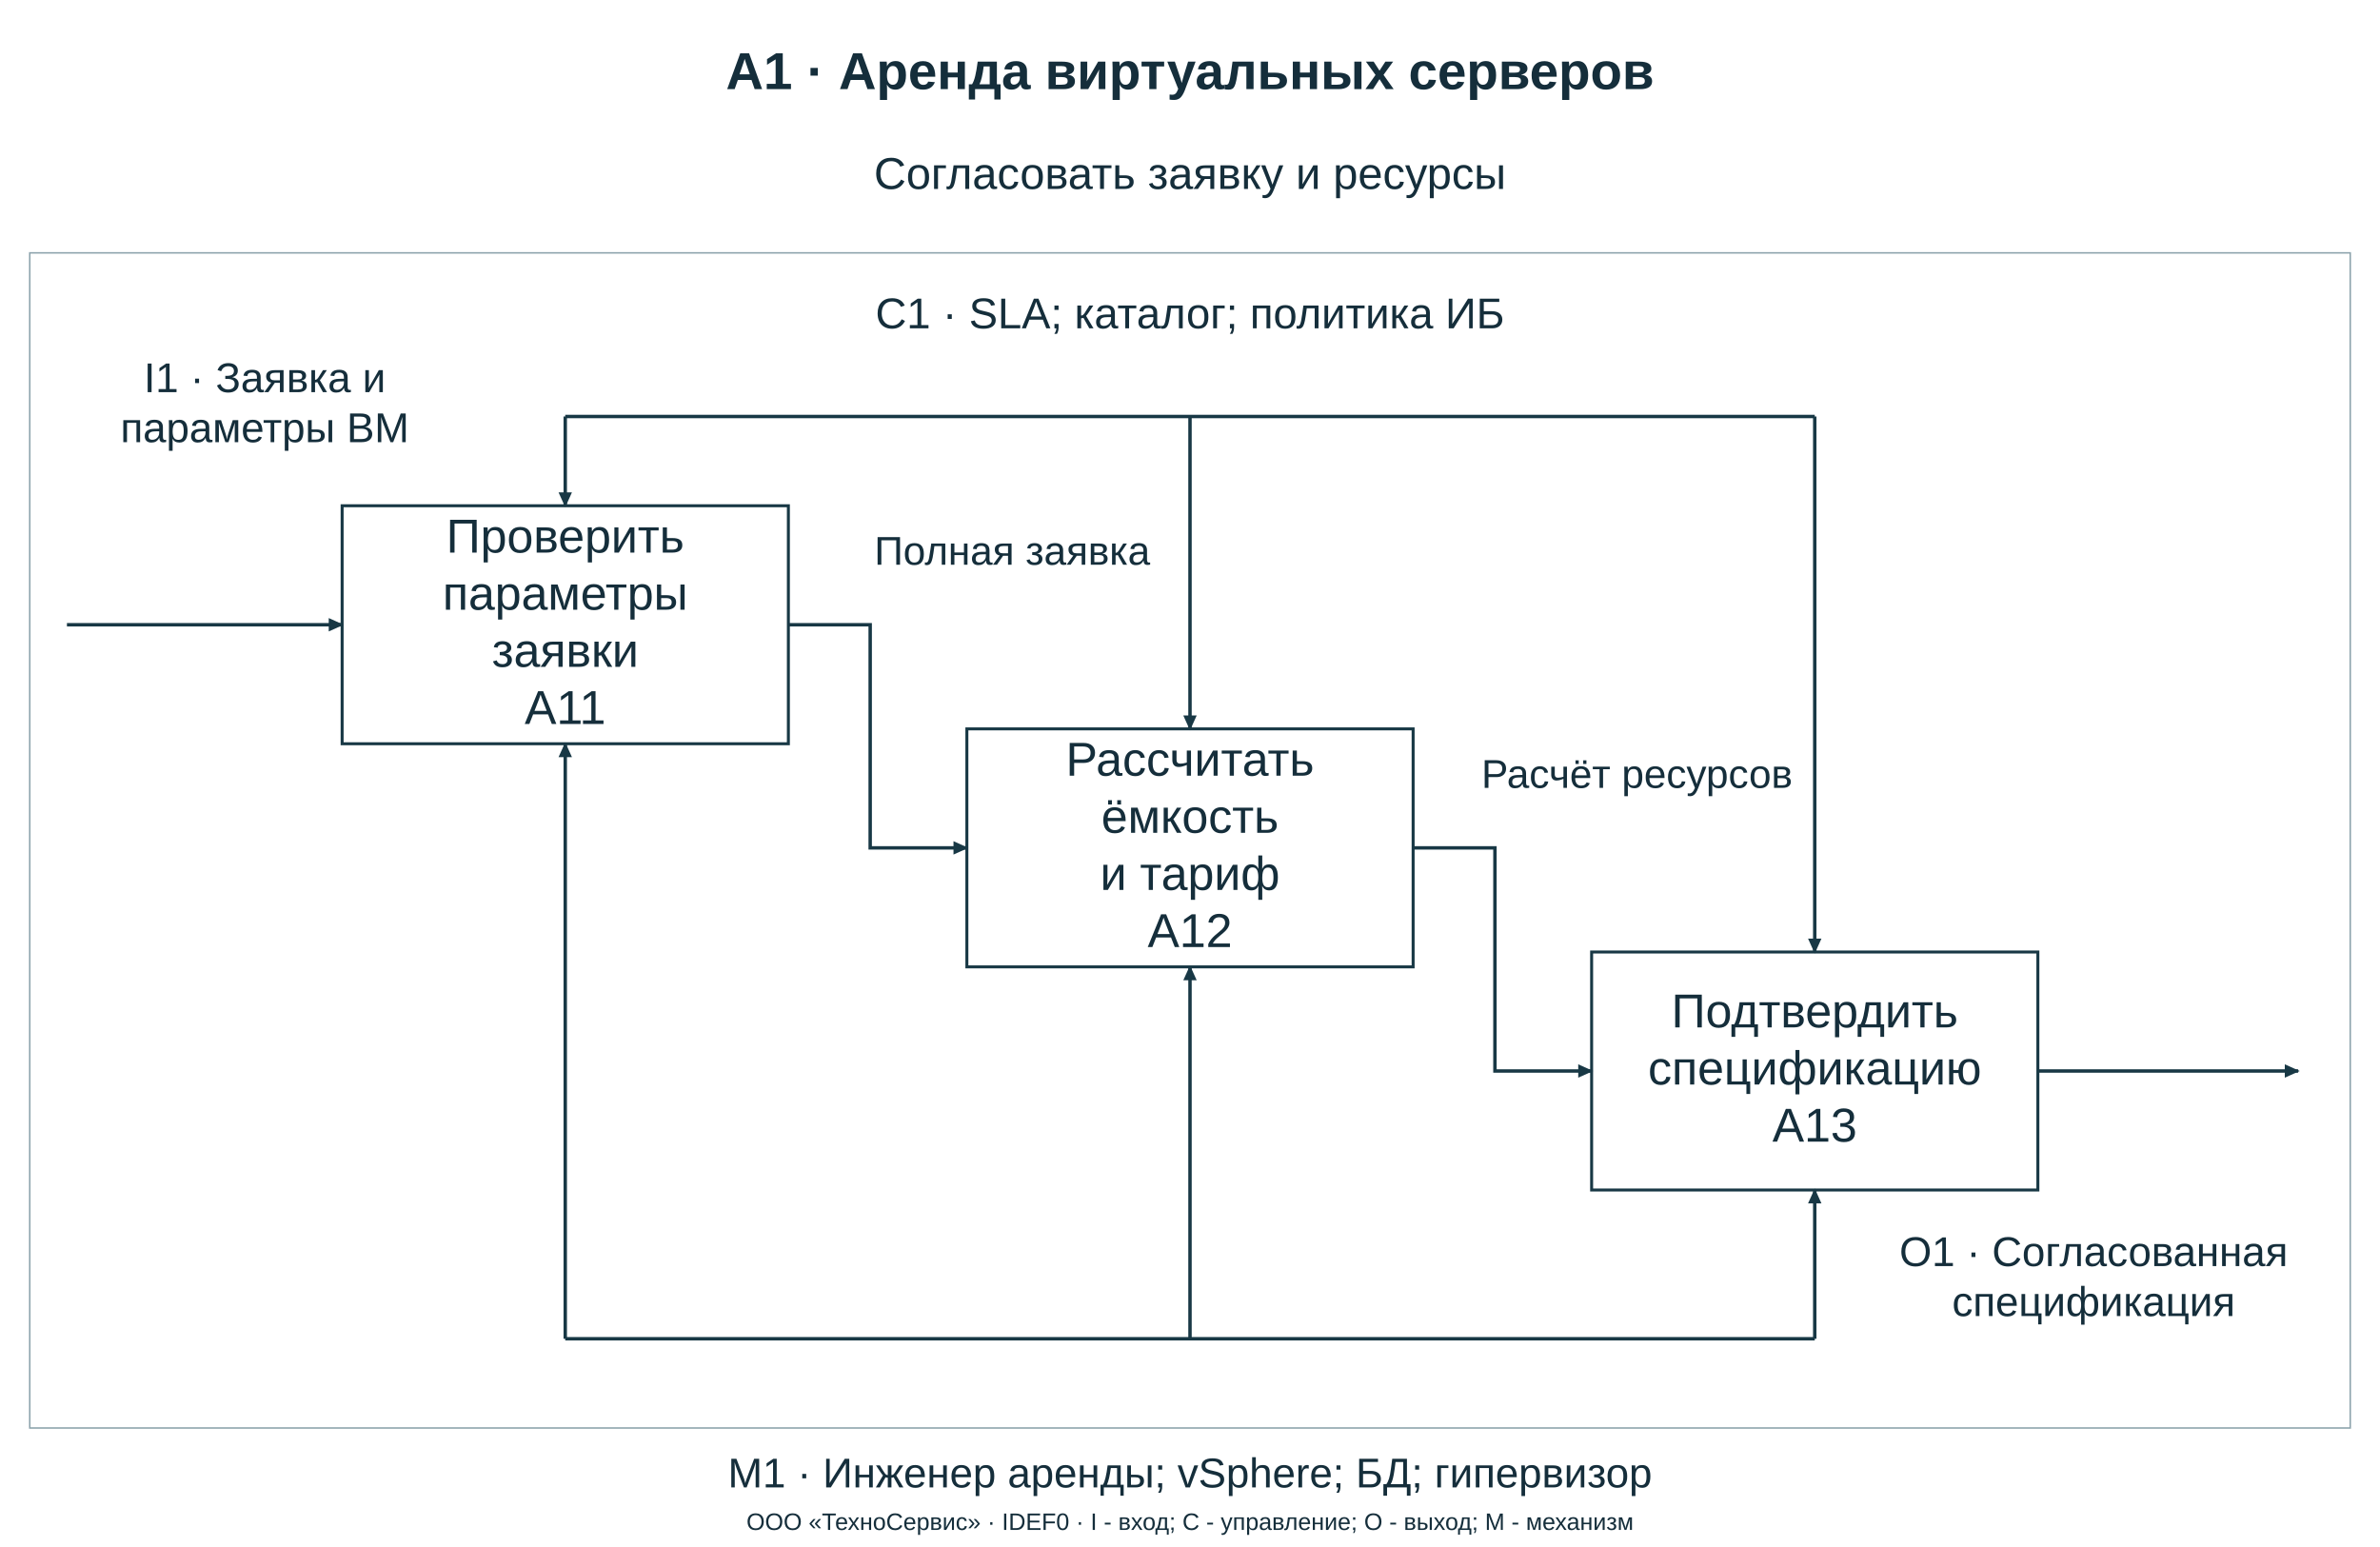
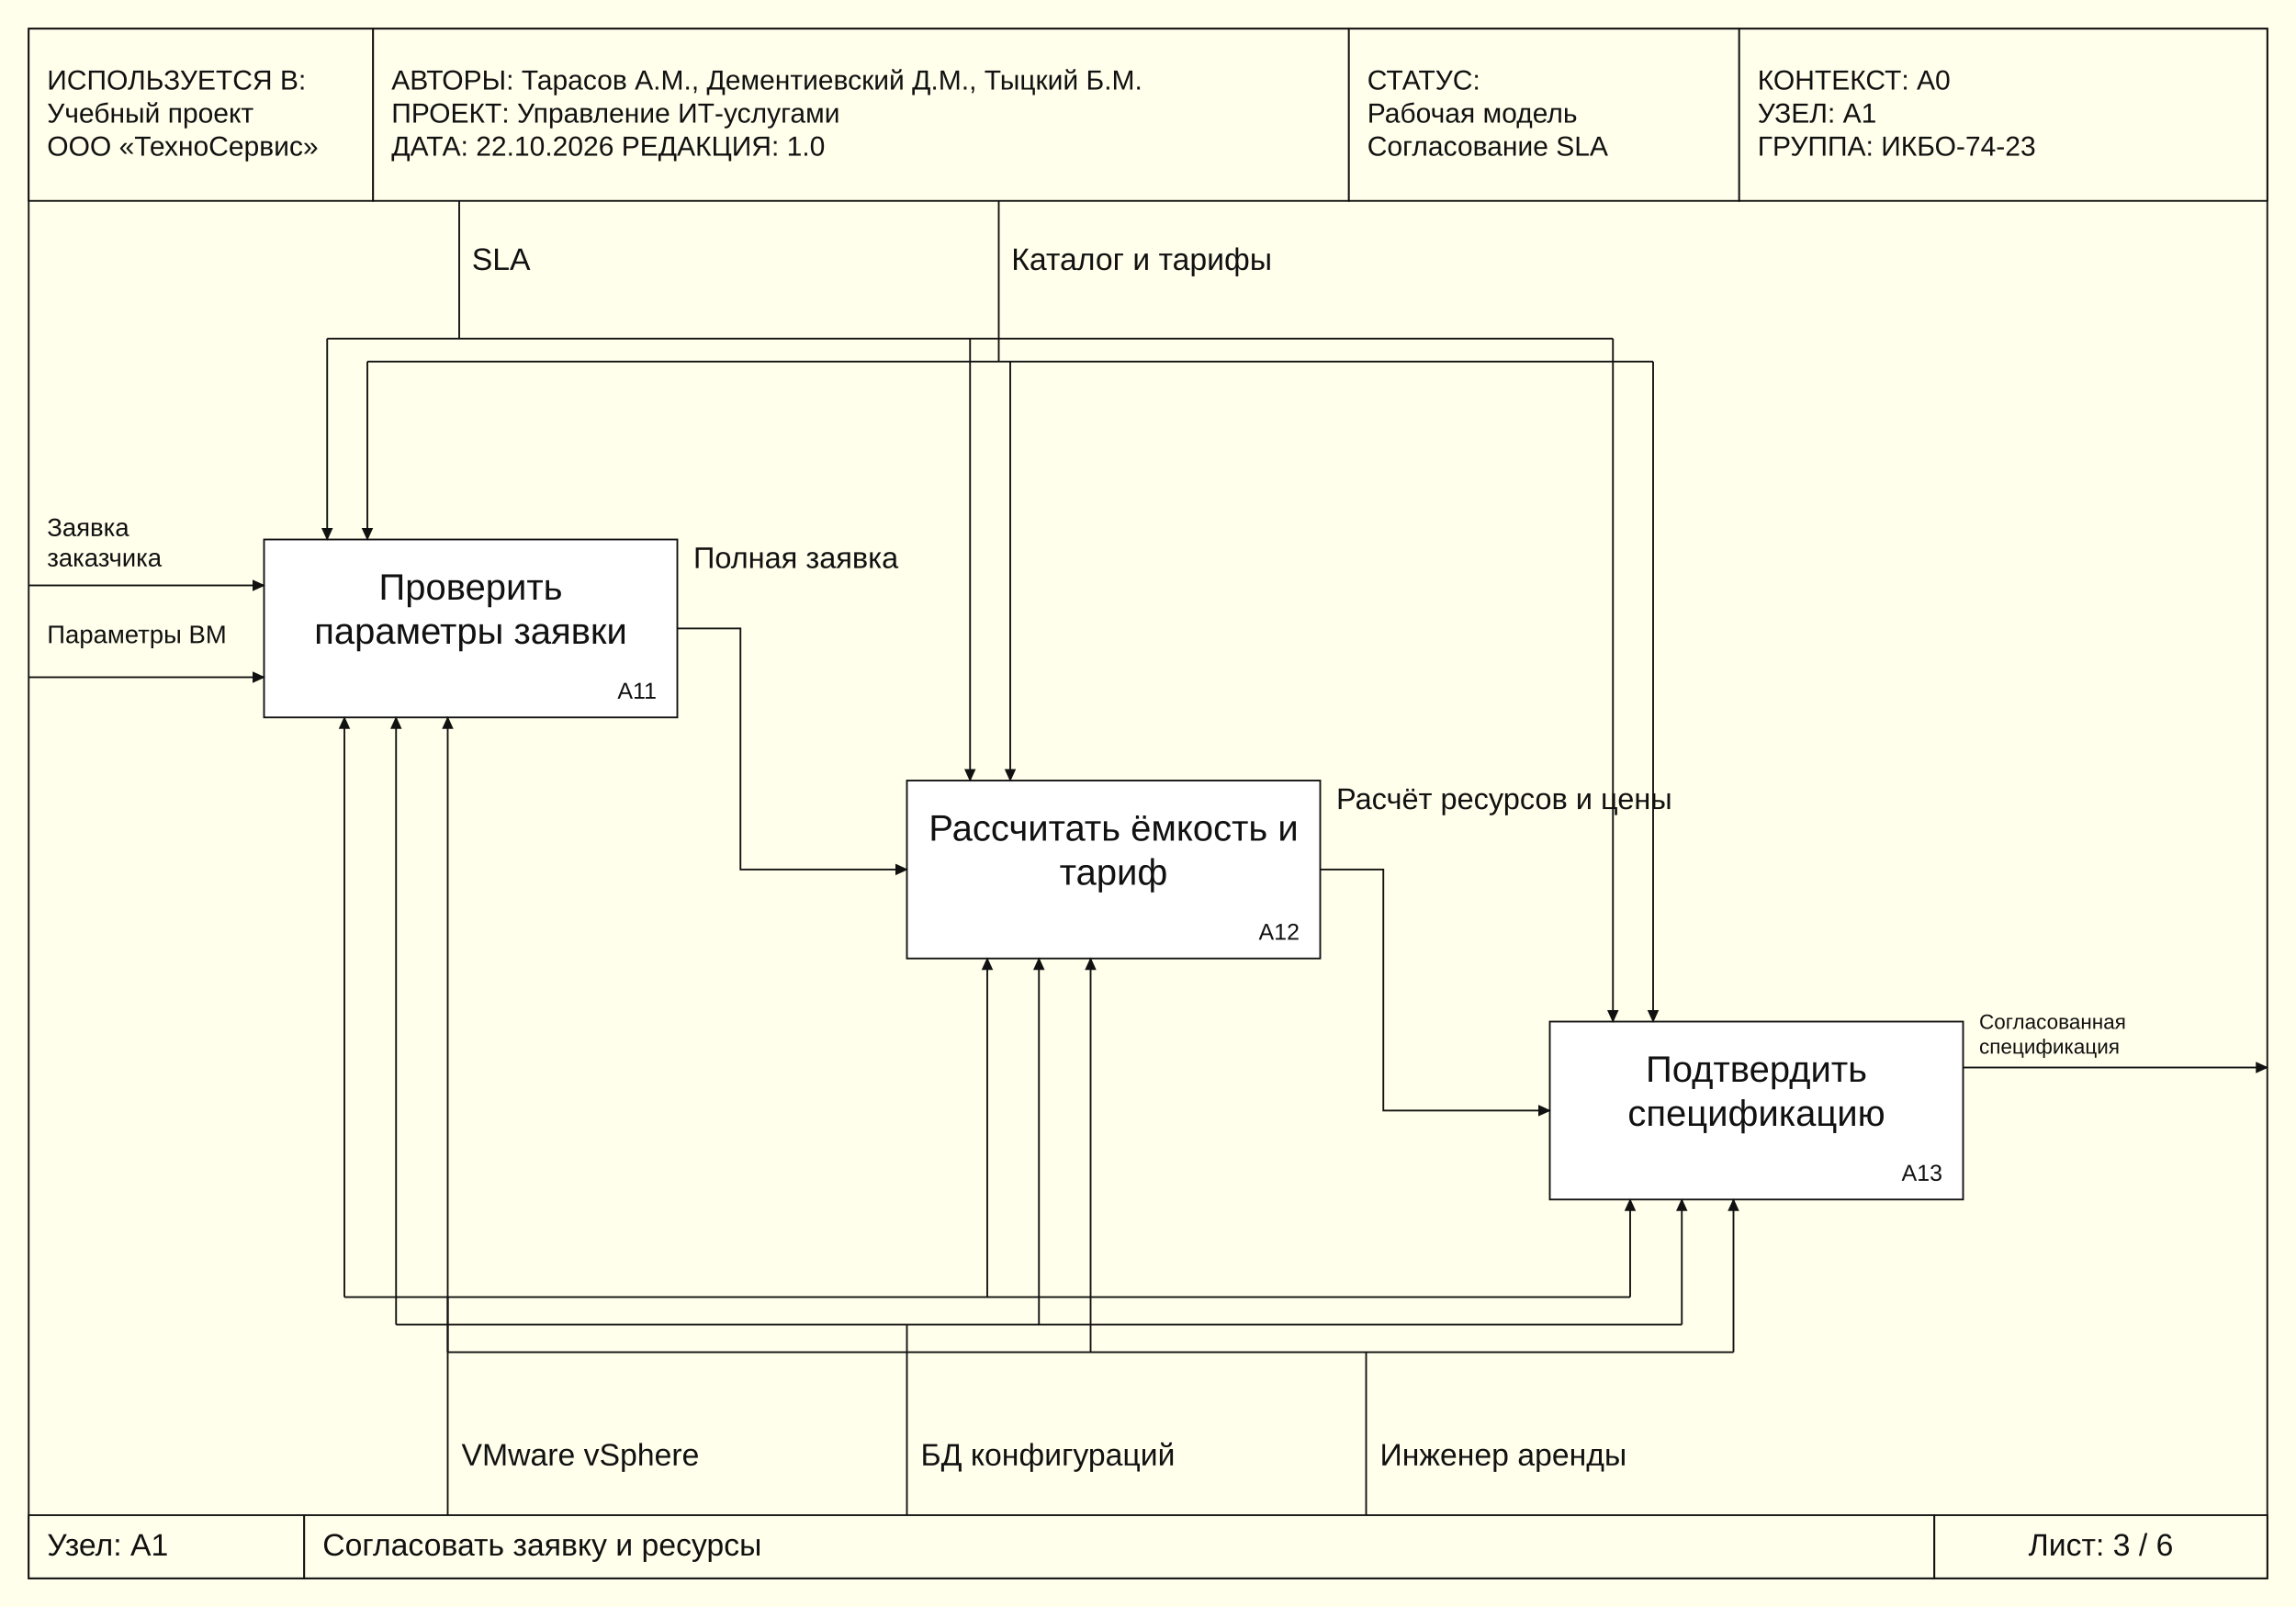
- <svg xmlns="http://www.w3.org/2000/svg" width="1600" height="1040" viewBox="0 0 1600 1040">
+ <svg xmlns="http://www.w3.org/2000/svg" width="2000" height="1400" viewBox="0 0 2000 1400">
  <defs>
-     <marker id="arrow" markerWidth="11" markerHeight="9" refX="9" refY="4.5" orient="auto" markerUnits="userSpaceOnUse">
-       <path d="M0 0 L10 4.5 L0 9 Z" fill="#183845" />
+     <marker id="arrow" markerWidth="12" markerHeight="10" refX="10" refY="5" orient="auto" markerUnits="userSpaceOnUse">
+       <path d="M0 0 L11 5 L0 10 Z" fill="#111" />
    </marker>
+     <pattern id="grid" width="20" height="20" patternUnits="userSpaceOnUse">
+       <path d="M20 0H0V20" fill="none" stroke="#e1e5e8" stroke-width=".7" />
+     </pattern>
  </defs>
-   <rect width="100%" height="100%" fill="white" />
-   <text x="800.0" y="50.0" text-anchor="middle" dominant-baseline="middle" font-family="Arial, sans-serif" font-size="35" font-weight="700" fill="#152e3b">A1 · Аренда виртуальных серверов</text>
-   <text x="800.0" y="118.5" text-anchor="middle" dominant-baseline="middle" font-family="Arial, sans-serif" font-size="30" font-weight="400" fill="#152e3b">Согласовать заявку и ресурсы</text>
-   <rect x="20" y="170" width="1560" height="790" fill="none" stroke="#8ba2ab" stroke-width="1" />
-   <rect x="230" y="340" width="300" height="160" stroke="#183845" stroke-width="2" fill="white" />
-   <text x="380.0" y="362.4" text-anchor="middle" dominant-baseline="middle" font-family="Arial, sans-serif" font-size="32" fill="#152e3b">Проверить</text>
-   <text x="380.0" y="400.8" text-anchor="middle" dominant-baseline="middle" font-family="Arial, sans-serif" font-size="32" fill="#152e3b">параметры</text>
-   <text x="380.0" y="439.2" text-anchor="middle" dominant-baseline="middle" font-family="Arial, sans-serif" font-size="32" fill="#152e3b">заявки</text>
-   <text x="380.0" y="477.6" text-anchor="middle" dominant-baseline="middle" font-family="Arial, sans-serif" font-size="32" fill="#152e3b">A11</text>
-   <rect x="650" y="490" width="300" height="160" stroke="#183845" stroke-width="2" fill="white" />
-   <text x="800.0" y="512.4" text-anchor="middle" dominant-baseline="middle" font-family="Arial, sans-serif" font-size="32" fill="#152e3b">Рассчитать</text>
-   <text x="800.0" y="550.8" text-anchor="middle" dominant-baseline="middle" font-family="Arial, sans-serif" font-size="32" fill="#152e3b">ёмкость</text>
-   <text x="800.0" y="589.2" text-anchor="middle" dominant-baseline="middle" font-family="Arial, sans-serif" font-size="32" fill="#152e3b">и тариф</text>
-   <text x="800.0" y="627.6" text-anchor="middle" dominant-baseline="middle" font-family="Arial, sans-serif" font-size="32" fill="#152e3b">A12</text>
-   <rect x="1070" y="640" width="300" height="160" stroke="#183845" stroke-width="2" fill="white" />
-   <text x="1220.0" y="681.6" text-anchor="middle" dominant-baseline="middle" font-family="Arial, sans-serif" font-size="32" fill="#152e3b">Подтвердить</text>
-   <text x="1220.0" y="720.0" text-anchor="middle" dominant-baseline="middle" font-family="Arial, sans-serif" font-size="32" fill="#152e3b">спецификацию</text>
-   <text x="1220.0" y="758.4" text-anchor="middle" dominant-baseline="middle" font-family="Arial, sans-serif" font-size="32" fill="#152e3b">A13</text>
-   <text x="800.0" y="212.5" text-anchor="middle" dominant-baseline="middle" font-family="Arial, sans-serif" font-size="29" font-weight="400" fill="#152e3b">C1 · SLA; каталог; политика ИБ</text>
-   <polyline points="380,280 1220,280" fill="none" stroke="#183845" stroke-width="2.3" />
-   <polyline points="380.0,280 380.0,340" fill="none" stroke="#183845" stroke-width="2.3" marker-end="url(#arrow)" />
-   <polyline points="800.0,280 800.0,490" fill="none" stroke="#183845" stroke-width="2.3" marker-end="url(#arrow)" />
-   <polyline points="1220.0,280 1220.0,640" fill="none" stroke="#183845" stroke-width="2.3" marker-end="url(#arrow)" />
-   <text x="178.0" y="255.7" text-anchor="middle" dominant-baseline="middle" font-family="Arial, sans-serif" font-size="28" font-weight="400" fill="#152e3b">I1 · Заявка и</text>
-   <text x="178.0" y="289.3" text-anchor="middle" dominant-baseline="middle" font-family="Arial, sans-serif" font-size="28" font-weight="400" fill="#152e3b">параметры ВМ</text>
-   <polyline points="45,420.0 230,420.0" fill="none" stroke="#183845" stroke-width="2.3" marker-end="url(#arrow)" />
-   <polyline points="530,420.0 585,420.0 585,570.0 650,570.0" fill="none" stroke="#183845" stroke-width="2.3" marker-end="url(#arrow)" />
-   <text x="680.5" y="372.0" text-anchor="middle" dominant-baseline="middle" font-family="Arial, sans-serif" font-size="27" font-weight="400" fill="#152e3b">Полная заявка</text>
-   <polyline points="950,570.0 1005,570.0 1005,720.0 1070,720.0" fill="none" stroke="#183845" stroke-width="2.3" marker-end="url(#arrow)" />
-   <text x="1100.5" y="522.0" text-anchor="middle" dominant-baseline="middle" font-family="Arial, sans-serif" font-size="27" font-weight="400" fill="#152e3b">Расчёт ресурсов</text>
-   <polyline points="1370,720 1545,720" fill="none" stroke="#183845" stroke-width="2.3" marker-end="url(#arrow)" />
-   <text x="1407.5" y="843.2" text-anchor="middle" dominant-baseline="middle" font-family="Arial, sans-serif" font-size="28" font-weight="400" fill="#152e3b">O1 · Согласованная</text>
-   <text x="1407.5" y="876.8" text-anchor="middle" dominant-baseline="middle" font-family="Arial, sans-serif" font-size="28" font-weight="400" fill="#152e3b">спецификация</text>
-   <polyline points="380,900 1220,900" fill="none" stroke="#183845" stroke-width="2.3" />
-   <polyline points="380.0,900 380.0,500" fill="none" stroke="#183845" stroke-width="2.3" marker-end="url(#arrow)" />
-   <polyline points="800.0,900 800.0,650" fill="none" stroke="#183845" stroke-width="2.3" marker-end="url(#arrow)" />
-   <polyline points="1220.0,900 1220.0,800" fill="none" stroke="#183845" stroke-width="2.3" marker-end="url(#arrow)" />
-   <text x="800.0" y="992.0" text-anchor="middle" dominant-baseline="middle" font-family="Arial, sans-serif" font-size="28" font-weight="400" fill="#152e3b">M1 · Инженер аренды; vSphere; БД; гипервизор</text>
-   <text x="800.0" y="1024.0" text-anchor="middle" dominant-baseline="middle" font-family="Arial, sans-serif" font-size="16" font-weight="400" fill="#152e3b">ООО «ТехноСервис» · IDEF0 · I - вход; C - управление; O - выход; M - механизм</text>
+   <rect width="100%" height="100%" fill="#ffffec" />
+   <rect x="25" y="25" width="1950" height="1350" stroke="#111" stroke-width="1.5" fill="#ffffec" />
+   <text x="1000.0" y="700.0" text-anchor="middle" dominant-baseline="middle" font-family="Arial, sans-serif" font-size="30" font-weight="400" fill="#111" />
+   <rect x="25" y="25" width="300" height="150" stroke="#111" stroke-width="1.5" fill="#ffffec" />
+   <text x="175.0" y="100.0" text-anchor="middle" dominant-baseline="middle" font-family="Arial, sans-serif" font-size="30" font-weight="400" fill="#111" />
+   <rect x="325" y="25" width="850" height="150" stroke="#111" stroke-width="1.5" fill="#ffffec" />
+   <text x="750.0" y="100.0" text-anchor="middle" dominant-baseline="middle" font-family="Arial, sans-serif" font-size="30" font-weight="400" fill="#111" />
+   <rect x="1175" y="25" width="340" height="150" stroke="#111" stroke-width="1.5" fill="#ffffec" />
+   <text x="1345.0" y="100.0" text-anchor="middle" dominant-baseline="middle" font-family="Arial, sans-serif" font-size="30" font-weight="400" fill="#111" />
+   <rect x="1515" y="25" width="460" height="150" stroke="#111" stroke-width="1.5" fill="#ffffec" />
+   <text x="1745.0" y="100.0" text-anchor="middle" dominant-baseline="middle" font-family="Arial, sans-serif" font-size="30" font-weight="400" fill="#111" />
+   <rect x="25" y="1320" width="240" height="55" stroke="#111" stroke-width="1.5" fill="#ffffec" />
+   <text x="145.0" y="1347.5" text-anchor="middle" dominant-baseline="middle" font-family="Arial, sans-serif" font-size="28" font-weight="400" fill="#111" />
+   <rect x="265" y="1320" width="1420" height="55" stroke="#111" stroke-width="1.5" fill="#ffffec" />
+   <text x="975.0" y="1347.5" text-anchor="middle" dominant-baseline="middle" font-family="Arial, sans-serif" font-size="28" font-weight="400" fill="#111" />
+   <rect x="1685" y="1320" width="290" height="55" stroke="#111" stroke-width="1.5" fill="#ffffec" />
+   <text x="1830.0" y="1347.5" text-anchor="middle" dominant-baseline="middle" font-family="Arial, sans-serif" font-size="28" font-weight="400" fill="#111" />
+   <text x="41" y="71.2" text-anchor="start" dominant-baseline="middle" font-family="Arial, sans-serif" font-size="24" font-weight="400" fill="#111">ИСПОЛЬЗУЕТСЯ В:</text>
+   <text x="41" y="100.0" text-anchor="start" dominant-baseline="middle" font-family="Arial, sans-serif" font-size="24" font-weight="400" fill="#111">Учебный проект</text>
+   <text x="41" y="128.8" text-anchor="start" dominant-baseline="middle" font-family="Arial, sans-serif" font-size="24" font-weight="400" fill="#111">ООО «ТехноСервис»</text>
+   <text x="341" y="71.2" text-anchor="start" dominant-baseline="middle" font-family="Arial, sans-serif" font-size="24" font-weight="400" fill="#111">АВТОРЫ: Тарасов А.М., Дементиевский Д.М., Тыцкий Б.М.</text>
+   <text x="341" y="100.0" text-anchor="start" dominant-baseline="middle" font-family="Arial, sans-serif" font-size="24" font-weight="400" fill="#111">ПРОЕКТ: Управление ИТ-услугами</text>
+   <text x="341" y="128.8" text-anchor="start" dominant-baseline="middle" font-family="Arial, sans-serif" font-size="24" font-weight="400" fill="#111">ДАТА: 22.10.2026 РЕДАКЦИЯ: 1.0</text>
+   <text x="1191" y="71.2" text-anchor="start" dominant-baseline="middle" font-family="Arial, sans-serif" font-size="24" font-weight="400" fill="#111">СТАТУС:</text>
+   <text x="1191" y="100.0" text-anchor="start" dominant-baseline="middle" font-family="Arial, sans-serif" font-size="24" font-weight="400" fill="#111">Рабочая модель</text>
+   <text x="1191" y="128.8" text-anchor="start" dominant-baseline="middle" font-family="Arial, sans-serif" font-size="24" font-weight="400" fill="#111">Согласование SLA</text>
+   <text x="1531" y="71.2" text-anchor="start" dominant-baseline="middle" font-family="Arial, sans-serif" font-size="24" font-weight="400" fill="#111">КОНТЕКСТ: A0</text>
+   <text x="1531" y="100.0" text-anchor="start" dominant-baseline="middle" font-family="Arial, sans-serif" font-size="24" font-weight="400" fill="#111">УЗЕЛ: A1</text>
+   <text x="1531" y="128.8" text-anchor="start" dominant-baseline="middle" font-family="Arial, sans-serif" font-size="24" font-weight="400" fill="#111">ГРУППА: ИКБО-74-23</text>
+   <text x="41" y="1347.5" text-anchor="start" dominant-baseline="middle" font-family="Arial, sans-serif" font-size="27" font-weight="400" fill="#111">Узел: A1</text>
+   <text x="281" y="1347.5" text-anchor="start" dominant-baseline="middle" font-family="Arial, sans-serif" font-size="27" font-weight="400" fill="#111">Согласовать заявку и ресурсы</text>
+   <text x="1830.0" y="1347.5" text-anchor="middle" dominant-baseline="middle" font-family="Arial, sans-serif" font-size="27" font-weight="400" fill="#111">Лист: 3 / 6</text>
+   <rect x="230" y="470" width="360" height="155" stroke="#111" stroke-width="1.5" fill="white" />
+   <text x="410.0" y="547.5" text-anchor="middle" dominant-baseline="middle" font-family="Arial, sans-serif" font-size="32" font-weight="400" fill="#111" />
+   <text x="410.0" y="513.3" text-anchor="middle" dominant-baseline="middle" font-family="Arial, sans-serif" font-size="32" font-weight="400" fill="#111">Проверить</text>
+   <text x="410.0" y="551.7" text-anchor="middle" dominant-baseline="middle" font-family="Arial, sans-serif" font-size="32" font-weight="400" fill="#111">параметры заявки</text>
+   <text x="572" y="603.0" text-anchor="end" dominant-baseline="middle" font-family="Arial, sans-serif" font-size="20" font-weight="400" fill="#111">A11</text>
+   <rect x="790" y="680" width="360" height="155" stroke="#111" stroke-width="1.5" fill="white" />
+   <text x="970.0" y="757.5" text-anchor="middle" dominant-baseline="middle" font-family="Arial, sans-serif" font-size="32" font-weight="400" fill="#111" />
+   <text x="970.0" y="723.3" text-anchor="middle" dominant-baseline="middle" font-family="Arial, sans-serif" font-size="32" font-weight="400" fill="#111">Рассчитать ёмкость и</text>
+   <text x="970.0" y="761.7" text-anchor="middle" dominant-baseline="middle" font-family="Arial, sans-serif" font-size="32" font-weight="400" fill="#111">тариф</text>
+   <text x="1132" y="813.0" text-anchor="end" dominant-baseline="middle" font-family="Arial, sans-serif" font-size="20" font-weight="400" fill="#111">A12</text>
+   <rect x="1350" y="890" width="360" height="155" stroke="#111" stroke-width="1.5" fill="white" />
+   <text x="1530.0" y="967.5" text-anchor="middle" dominant-baseline="middle" font-family="Arial, sans-serif" font-size="32" font-weight="400" fill="#111" />
+   <text x="1530.0" y="933.3" text-anchor="middle" dominant-baseline="middle" font-family="Arial, sans-serif" font-size="32" font-weight="400" fill="#111">Подтвердить</text>
+   <text x="1530.0" y="971.7" text-anchor="middle" dominant-baseline="middle" font-family="Arial, sans-serif" font-size="32" font-weight="400" fill="#111">спецификацию</text>
+   <text x="1692" y="1023.0" text-anchor="end" dominant-baseline="middle" font-family="Arial, sans-serif" font-size="20" font-weight="400" fill="#111">A13</text>
+   <polyline points="25,510 230,510" fill="none" stroke="#111" stroke-width="1.5" marker-end="url(#arrow)" />
+   <text x="41" y="460.8" text-anchor="start" dominant-baseline="middle" font-family="Arial, sans-serif" font-size="22" font-weight="400" fill="#111">Заявка</text>
+   <text x="41" y="487.2" text-anchor="start" dominant-baseline="middle" font-family="Arial, sans-serif" font-size="22" font-weight="400" fill="#111">заказчика</text>
+   <polyline points="25,590 230,590" fill="none" stroke="#111" stroke-width="1.5" marker-end="url(#arrow)" />
+   <text x="41" y="554.0" text-anchor="start" dominant-baseline="middle" font-family="Arial, sans-serif" font-size="22" font-weight="400" fill="#111">Параметры ВМ</text>
+   <polyline points="590,547.5 645,547.5 645,757.5 790,757.5" fill="none" stroke="#111" stroke-width="1.5" marker-end="url(#arrow)" />
+   <text x="604" y="487.5" text-anchor="start" dominant-baseline="middle" font-family="Arial, sans-serif" font-size="26" font-weight="400" fill="#111">Полная заявка</text>
+   <polyline points="1150,757.5 1205,757.5 1205,967.5 1350,967.5" fill="none" stroke="#111" stroke-width="1.5" marker-end="url(#arrow)" />
+   <text x="1164" y="697.5" text-anchor="start" dominant-baseline="middle" font-family="Arial, sans-serif" font-size="26" font-weight="400" fill="#111">Расчёт ресурсов и цены</text>
+   <polyline points="1710,930 1975,930" fill="none" stroke="#111" stroke-width="1.5" marker-end="url(#arrow)" />
+   <text x="1724" y="891.2" text-anchor="start" dominant-baseline="middle" font-family="Arial, sans-serif" font-size="18" font-weight="400" fill="#111">Согласованная</text>
+   <text x="1724" y="912.8" text-anchor="start" dominant-baseline="middle" font-family="Arial, sans-serif" font-size="18" font-weight="400" fill="#111">спецификация</text>
+   <polyline points="400,175 400,295" fill="none" stroke="#111" stroke-width="1.5" />
+   <text x="411" y="227.5" text-anchor="start" dominant-baseline="middle" font-family="Arial, sans-serif" font-size="27" font-weight="400" fill="#111">SLA</text>
+   <polyline points="285,295 1405,295" fill="none" stroke="#111" stroke-width="1.5" />
+   <polyline points="285,295 285,470" fill="none" stroke="#111" stroke-width="1.5" marker-end="url(#arrow)" />
+   <polyline points="845,295 845,680" fill="none" stroke="#111" stroke-width="1.5" marker-end="url(#arrow)" />
+   <polyline points="1405,295 1405,890" fill="none" stroke="#111" stroke-width="1.5" marker-end="url(#arrow)" />
+   <polyline points="870,175 870,315" fill="none" stroke="#111" stroke-width="1.5" />
+   <text x="881" y="227.5" text-anchor="start" dominant-baseline="middle" font-family="Arial, sans-serif" font-size="27" font-weight="400" fill="#111">Каталог и тарифы</text>
+   <polyline points="320,315 1440,315" fill="none" stroke="#111" stroke-width="1.5" />
+   <polyline points="320,315 320,470" fill="none" stroke="#111" stroke-width="1.5" marker-end="url(#arrow)" />
+   <polyline points="880,315 880,680" fill="none" stroke="#111" stroke-width="1.5" marker-end="url(#arrow)" />
+   <polyline points="1440,315 1440,890" fill="none" stroke="#111" stroke-width="1.5" marker-end="url(#arrow)" />
+   <polyline points="390,1320 390,1130" fill="none" stroke="#111" stroke-width="1.5" />
+   <text x="402" y="1269.0" text-anchor="start" dominant-baseline="middle" font-family="Arial, sans-serif" font-size="27" font-weight="400" fill="#111">VMware vSphere</text>
+   <polyline points="300,1130 1420,1130" fill="none" stroke="#111" stroke-width="1.5" />
+   <polyline points="300,1130 300,625" fill="none" stroke="#111" stroke-width="1.5" marker-end="url(#arrow)" />
+   <polyline points="860,1130 860,835" fill="none" stroke="#111" stroke-width="1.5" marker-end="url(#arrow)" />
+   <polyline points="1420,1130 1420,1045" fill="none" stroke="#111" stroke-width="1.5" marker-end="url(#arrow)" />
+   <polyline points="790,1320 790,1154" fill="none" stroke="#111" stroke-width="1.5" />
+   <text x="802" y="1269.0" text-anchor="start" dominant-baseline="middle" font-family="Arial, sans-serif" font-size="27" font-weight="400" fill="#111">БД конфигураций</text>
+   <polyline points="345,1154 1465,1154" fill="none" stroke="#111" stroke-width="1.5" />
+   <polyline points="345,1154 345,625" fill="none" stroke="#111" stroke-width="1.5" marker-end="url(#arrow)" />
+   <polyline points="905,1154 905,835" fill="none" stroke="#111" stroke-width="1.5" marker-end="url(#arrow)" />
+   <polyline points="1465,1154 1465,1045" fill="none" stroke="#111" stroke-width="1.5" marker-end="url(#arrow)" />
+   <polyline points="1190,1320 1190,1178" fill="none" stroke="#111" stroke-width="1.5" />
+   <text x="1202" y="1269.0" text-anchor="start" dominant-baseline="middle" font-family="Arial, sans-serif" font-size="27" font-weight="400" fill="#111">Инженер аренды</text>
+   <polyline points="390,1178 1510,1178" fill="none" stroke="#111" stroke-width="1.5" />
+   <polyline points="390,1178 390,625" fill="none" stroke="#111" stroke-width="1.5" marker-end="url(#arrow)" />
+   <polyline points="950,1178 950,835" fill="none" stroke="#111" stroke-width="1.5" marker-end="url(#arrow)" />
+   <polyline points="1510,1178 1510,1045" fill="none" stroke="#111" stroke-width="1.5" marker-end="url(#arrow)" />
</svg>
